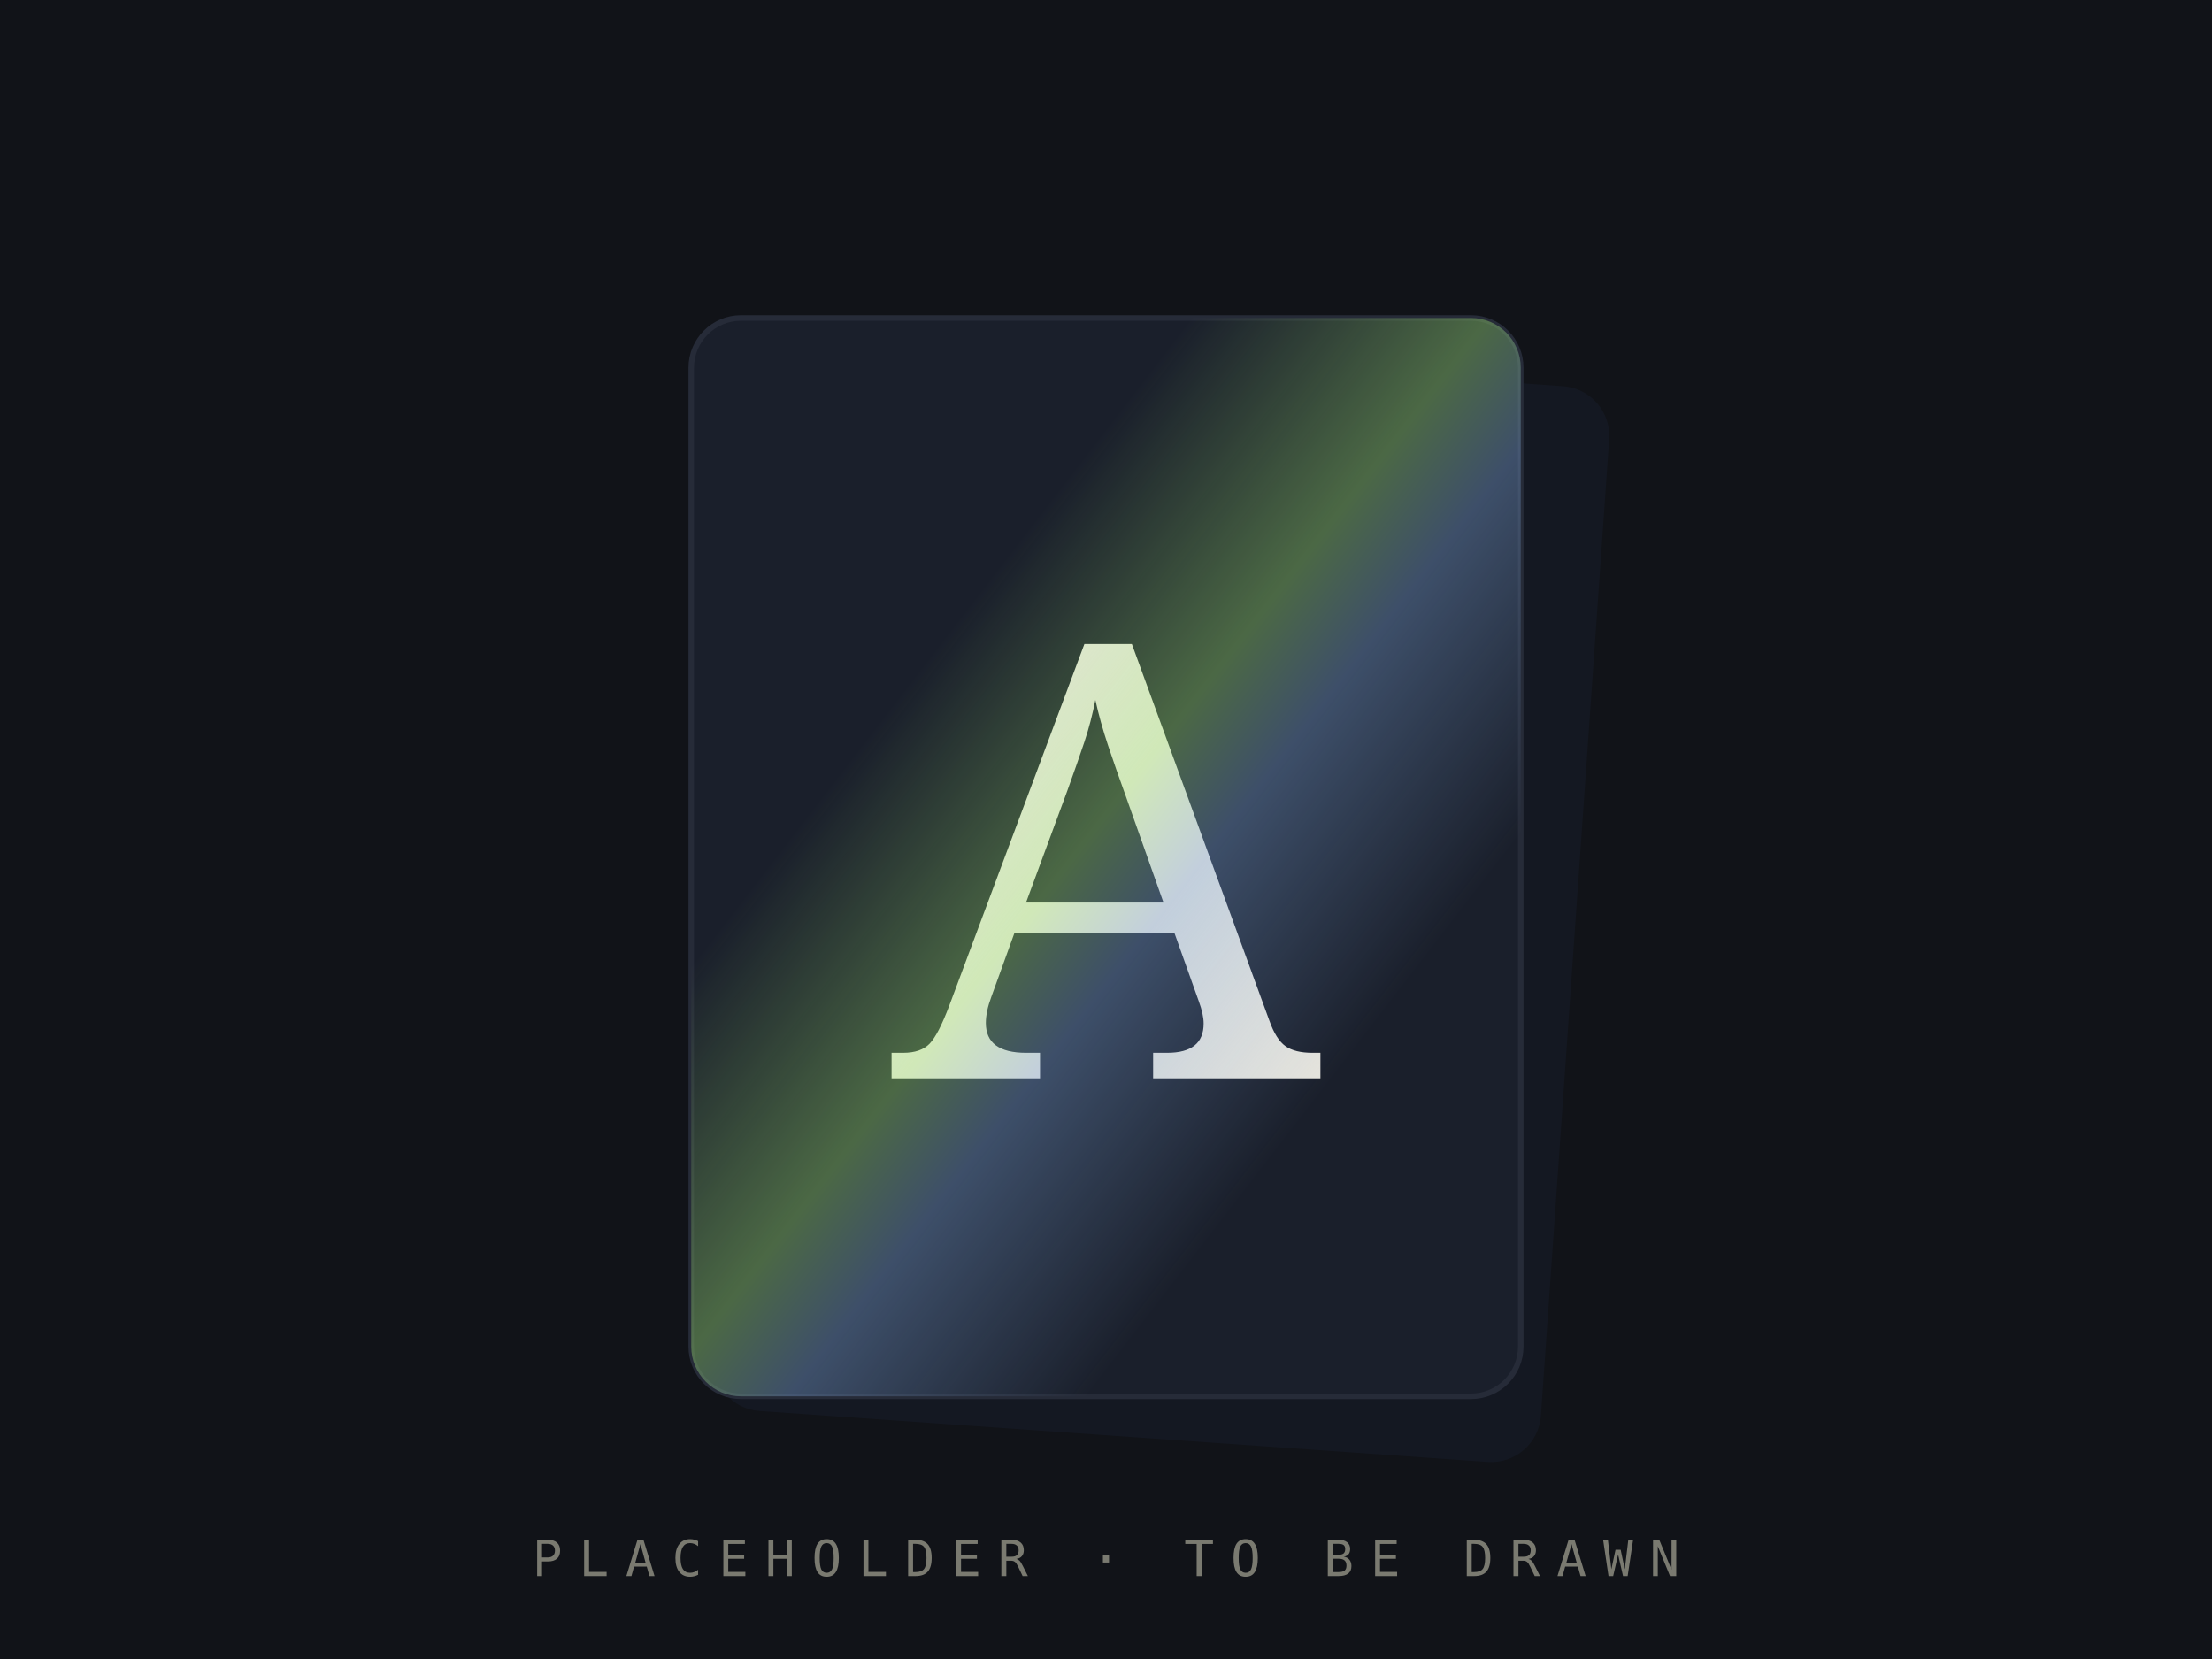
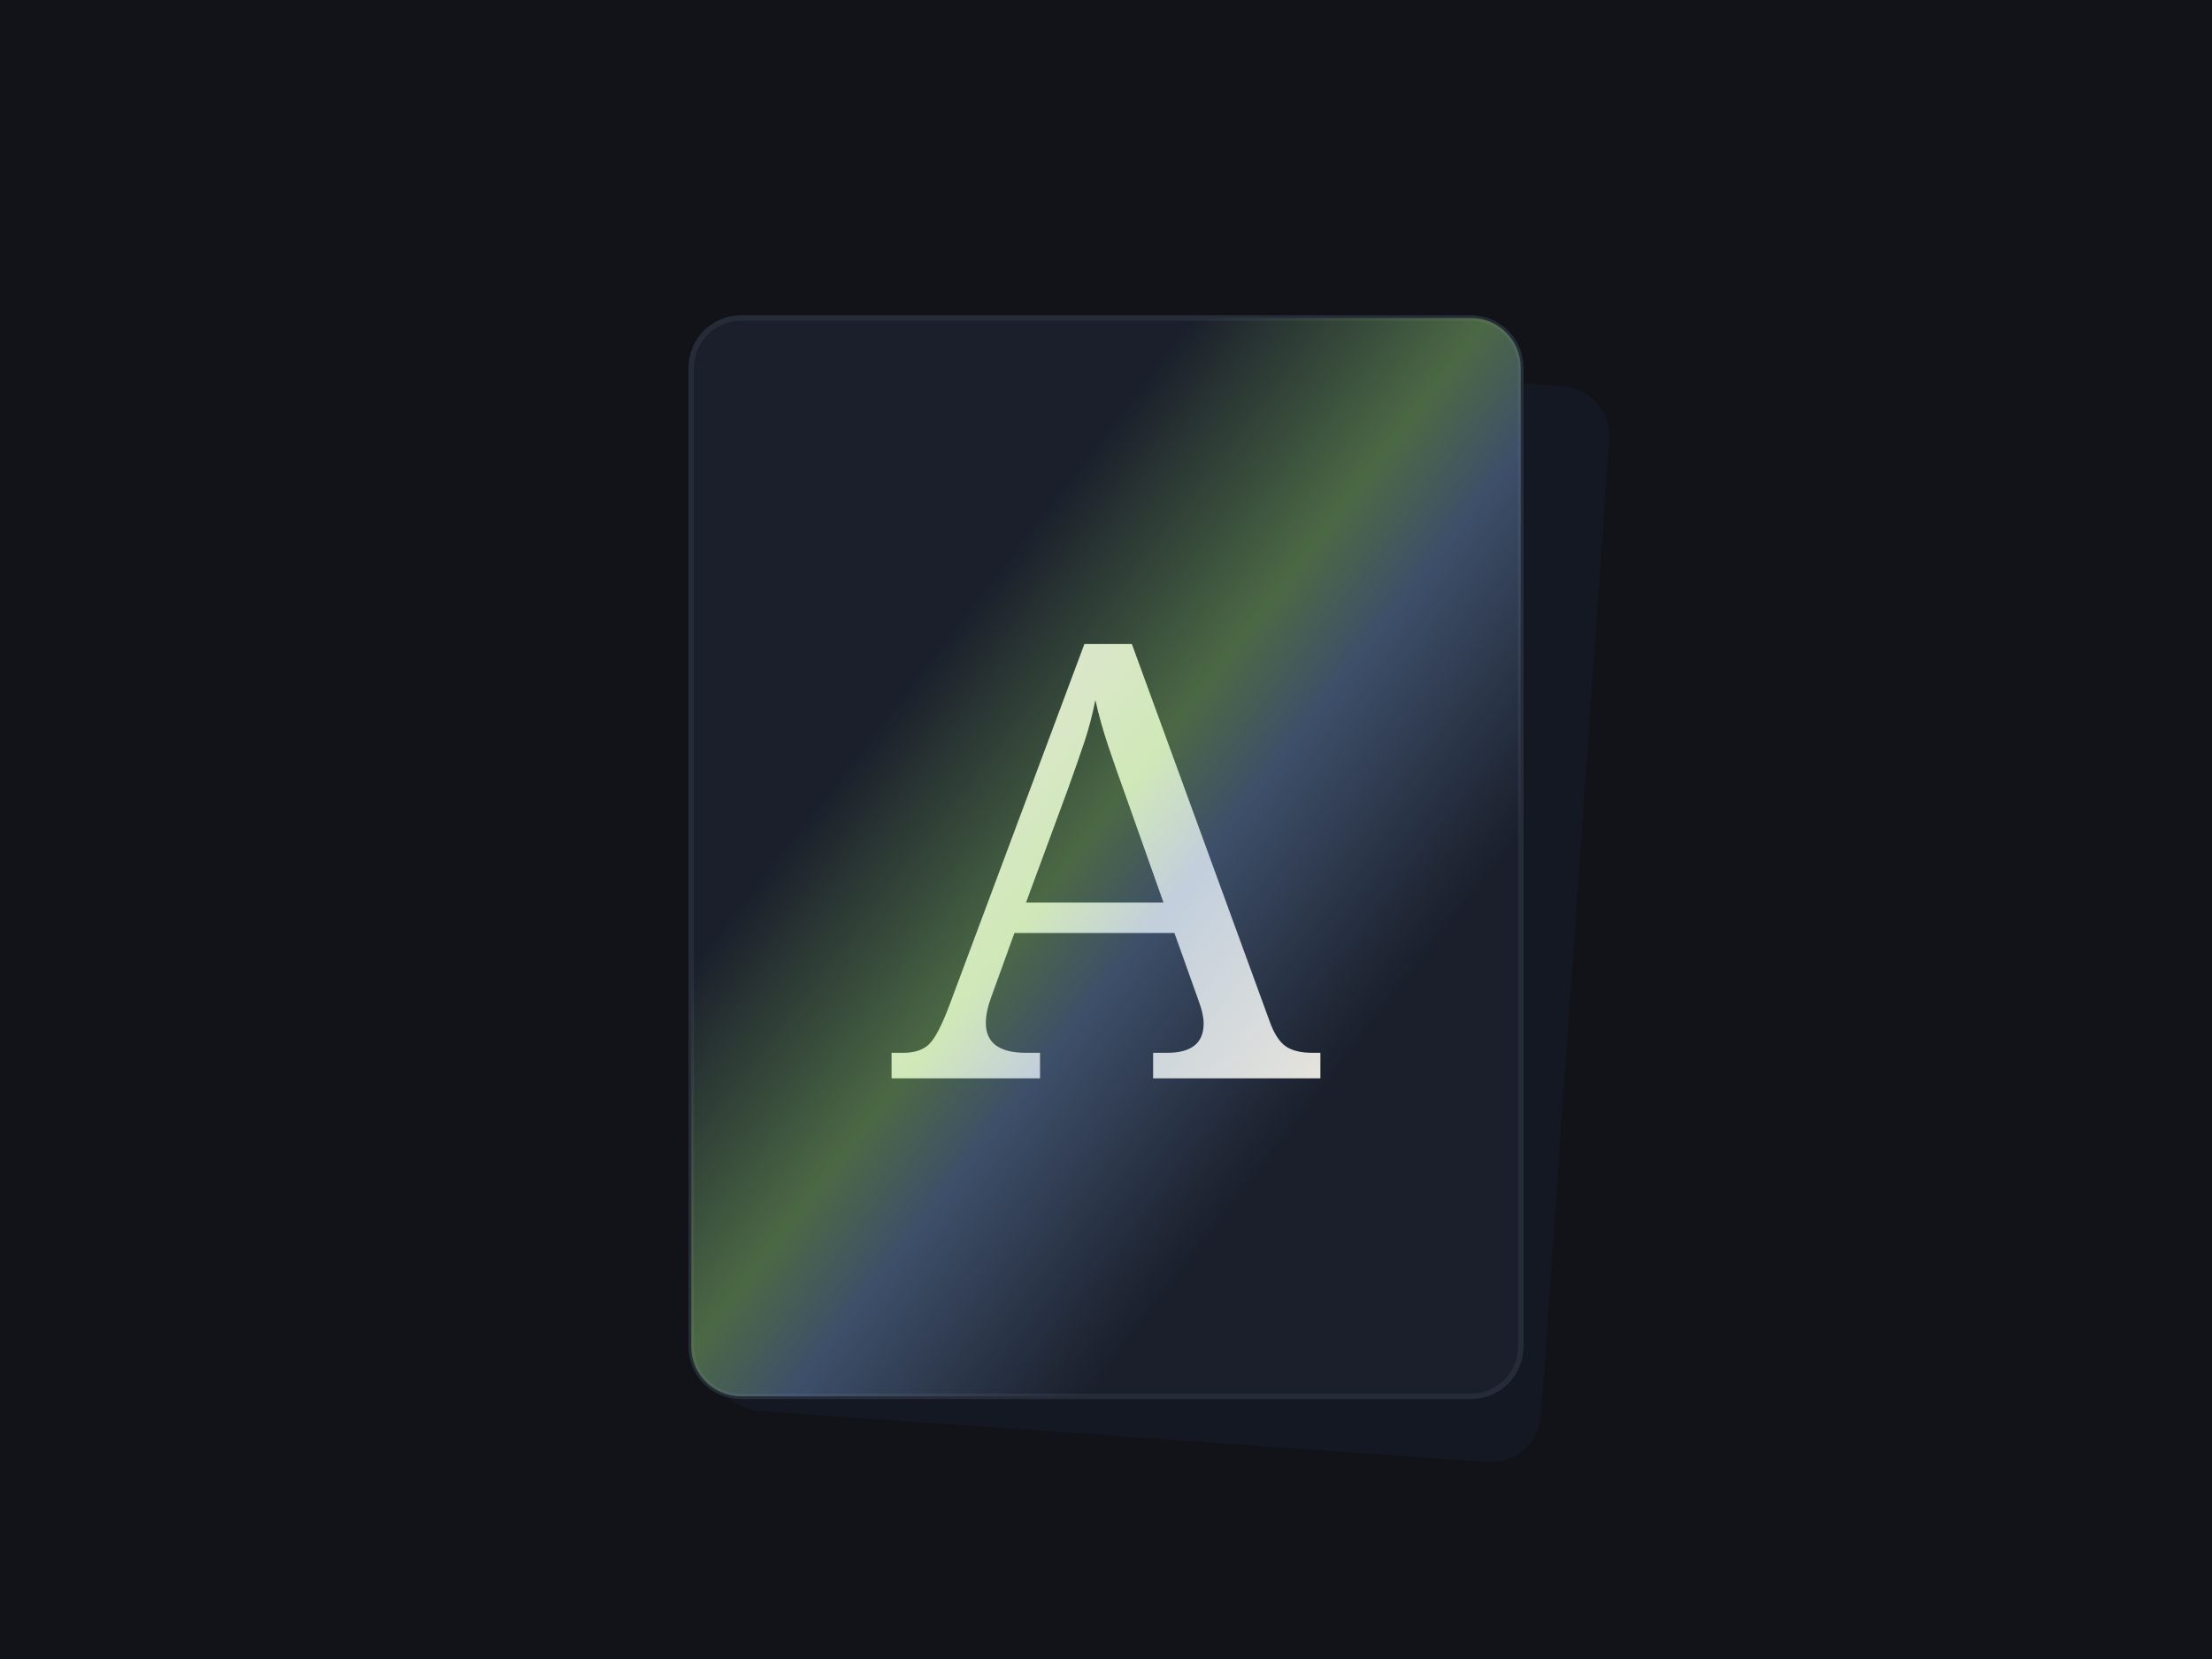
<svg xmlns="http://www.w3.org/2000/svg" viewBox="0 0 800 600">
  <rect width="800" height="600" fill="#111318" />
  <defs>
    <linearGradient id="sheen" x1="0" y1="0" x2="1" y2="1">
      <stop offset="0.30" stop-color="#a7f175" stop-opacity="0" />
      <stop offset="0.48" stop-color="#a7f175" stop-opacity="0.35" />
      <stop offset="0.56" stop-color="#7fa8dd" stop-opacity="0.35" />
      <stop offset="0.74" stop-color="#7fa8dd" stop-opacity="0" />
    </linearGradient>
    <clipPath id="card">
      <rect x="250" y="115" width="300" height="390" rx="18" />
    </clipPath>
  </defs>
  <rect x="270" y="130" width="300" height="390" rx="18" fill="#141822" transform="rotate(4 420 325)" />
  <rect x="250" y="115" width="300" height="390" rx="18" fill="#1a1f2b" stroke="#262b38" stroke-width="2" />
  <text x="400" y="390" text-anchor="middle" font-family="Georgia, serif" font-size="220" fill="#e6e4dc" clip-path="url(#card)">A</text>
  <rect x="250" y="115" width="300" height="390" rx="18" fill="url(#sheen)" />
-   <text x="50%" y="95%" text-anchor="middle" font-family="monospace" font-size="18" letter-spacing="6" fill="#7a7a70">PLACEHOLDER · TO BE DRAWN</text>
</svg>
